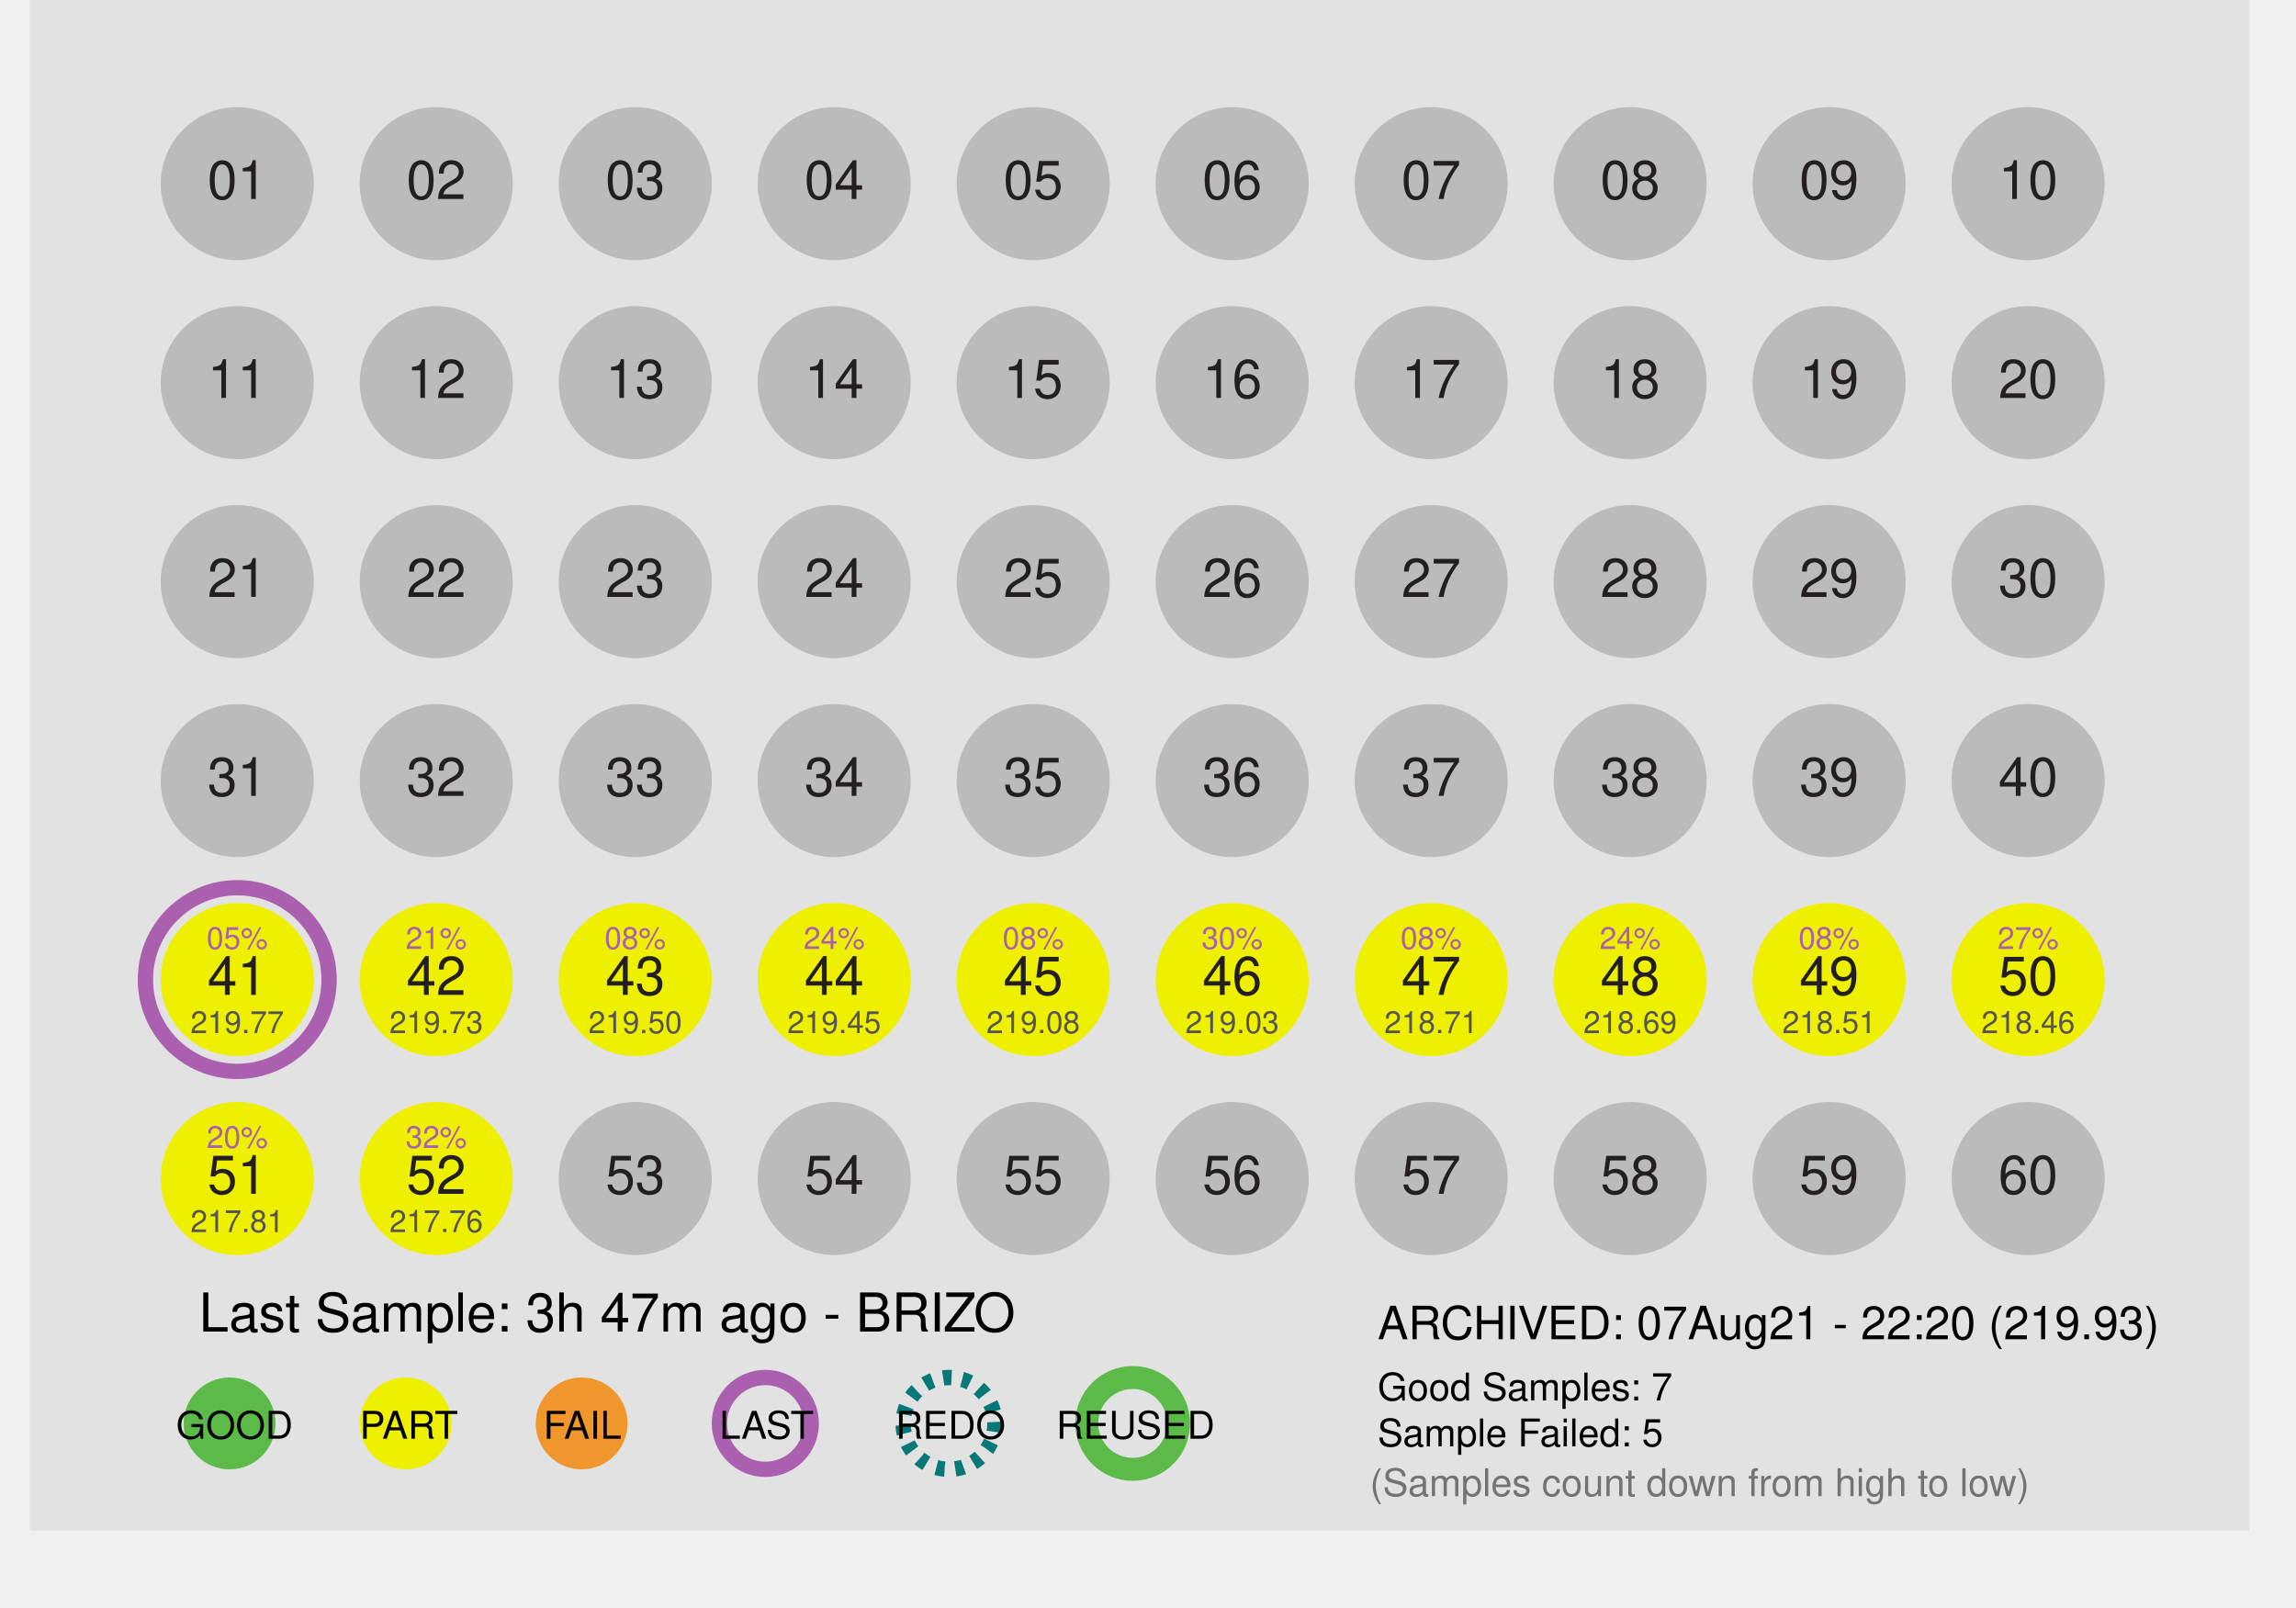
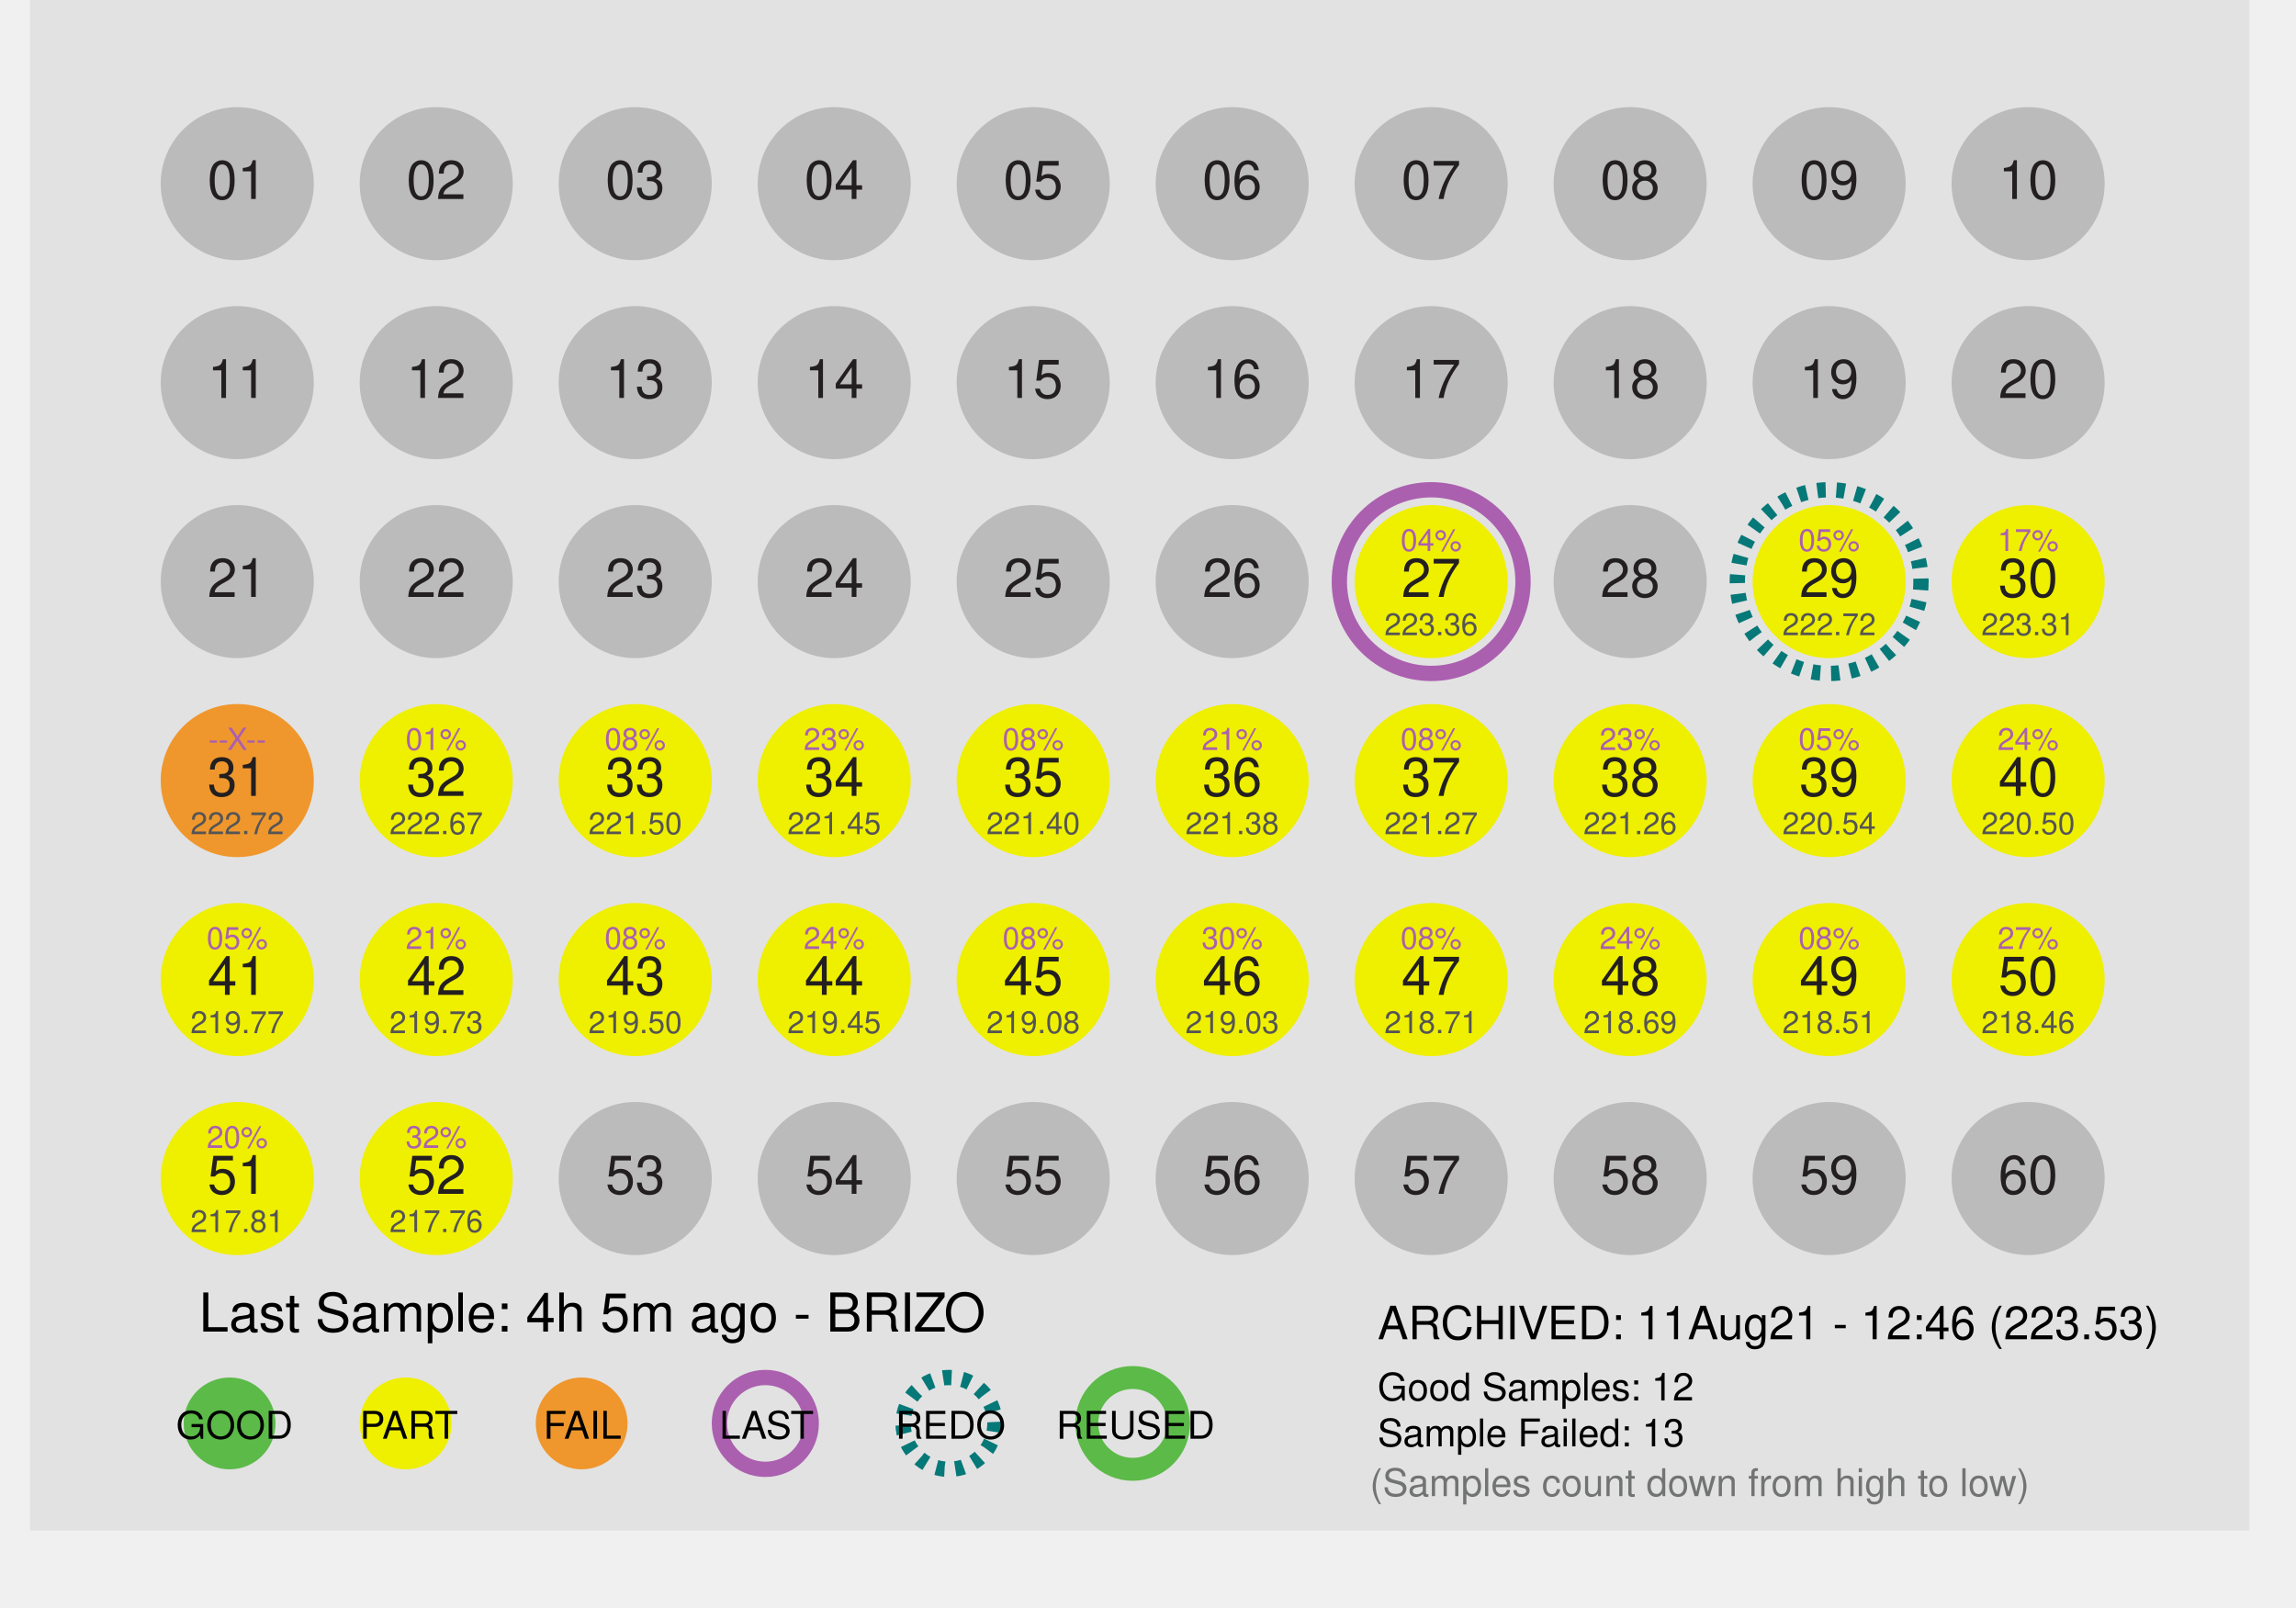
<svg xmlns="http://www.w3.org/2000/svg" id="Layer_1" data-name="Layer 1" x="0px" y="0px" viewBox="0 0 300 210" xml:space="preserve">
  <defs>
    <style>
 .st1 { fill: #dcddde; }
 .st2, .st3 { fill: #fff; }
 .st2 { stroke: #9b509f; }
 .st10, .st2, .st3 { stroke-miterlimit: 10; }
 .st10, .st2 { stroke-width: 2px; }
 .st3 { stroke: #231f20; }
 .st4 { fill: #ef972c; }
 .st5 { fill: #727373; }
 .st6 { fill: #5cba48; }
 .st7, .st8, .st9 { font-size: 7px; }
 .st7, .st8 { fill: #231f20; }
 .te5, .st7, .st9 { font-family: Helvetica; }
 .st8 { font-family: Helvetica-Bold, Helvetica; font-weight: 700; }
 .st9 { fill: #919396; }
 .st10 { fill: none; stroke: #fff; }

 .fill_gray { fill: #bbbbbb; }
 .fill_white { fill: #fff; }
 .stroke_purple { stroke: #ab60af; fill:none; stroke-width: 2px; }
 .stroke_black  { stroke: #000; fill:none; stroke-width: 2px; }
 .stroke_blue  { stroke: #067878; fill:none; stroke-width: 2px; stroke-dasharray:1.1 1.4;}
 .stroke_green  { stroke: #5cba48; fill:none; stroke-width: 3px;}
 .stroke_dash  { stroke-dasharray:1.1 1.4;}
 .stroke_2px { stroke-width: 2px; }
 .stroke_white { fill: none; stroke: #fff; }
 .stroke_none {stroke: none; fill:none};
 .stroke_darkGray { stroke: #231f20; fill: none; stroke-width: 2px;}
 .fill_orange { fill: #ef972c; }
 .fill_yellow { fill: #efef00; }
 .fill_lightgray { fill: #e2e2e2; }
 .thick_orange     { stroke-width:4px; fill:none; stroke: #ef972c; }
 .thick_yellow     { stroke-width:4px; fill:none; stroke: #f7ca0b; }
 .thick_gray       { stroke-width:4px; fill:none; stroke: #bbbbbb; }
 .thick_green      { stroke-width:4px; fill:none; stroke: #5cba48; }
 .fill_green { fill: #5cba48; }
 .font_size4 { font-size: 4px; }
 .font_size5 { font-size: 5px; }
 .font_size6 { font-size: 6px; }
 .font_size7 { font-size: 7px; }
 .font_size9 { font-size: 9px; }
 .fill_red {fill: #e24466; }
 .fill_purple {fill:#ab60af;}
 .fill_darkgray { fill: #555555; }
 .font_helv { font-family: Helvetica; }
 .font_helvBold { font-family: Helvetica-Bold, Helvetica; font-weight: 700; }
 .fill_lightergray { fill: #919396; }
    </style>
  </defs>
  <rect class="fill_lightgray" x="3.91" width="290" height="200" />
  <circle desc="c_big_01" class="stroke_none" cx="31" cy="24" r="12" />
  <circle desc="c_big_02" class="stroke_none" cx="57" cy="24" r="12" />
  <circle desc="c_big_03" class="stroke_none" cx="83" cy="24" r="12" />
  <circle desc="c_big_04" class="stroke_none" cx="109" cy="24" r="12" />
  <circle desc="c_big_05" class="stroke_none" cx="135" cy="24" r="12" />
  <circle desc="c_big_06" class="stroke_none" cx="161" cy="24" r="12" />
  <circle desc="c_big_07" class="stroke_none" cx="187" cy="24" r="12" />
  <circle desc="c_big_08" class="stroke_none" cx="213" cy="24" r="12" />
  <circle desc="c_big_09" class="stroke_none" cx="239" cy="24" r="12" />
  <circle desc="c_big_10" class="stroke_none" cx="265" cy="24" r="12" />
  <circle desc="c_big_11" class="stroke_none" cx="31" cy="50" r="12" />
  <circle desc="c_big_12" class="stroke_none" cx="57" cy="50" r="12" />
  <circle desc="c_big_13" class="stroke_none" cx="83" cy="50" r="12" />
  <circle desc="c_big_14" class="stroke_none" cx="109" cy="50" r="12" />
  <circle desc="c_big_15" class="stroke_none" cx="135" cy="50" r="12" />
  <circle desc="c_big_16" class="stroke_none" cx="161" cy="50" r="12" />
  <circle desc="c_big_17" class="stroke_none" cx="187" cy="50" r="12" />
  <circle desc="c_big_18" class="stroke_none" cx="213" cy="50" r="12" />
  <circle desc="c_big_19" class="stroke_none" cx="239" cy="50" r="12" />
  <circle desc="c_big_20" class="stroke_none" cx="265" cy="50" r="12" />
  <circle desc="c_big_21" class="stroke_none" cx="31" cy="76" r="12" />
  <circle desc="c_big_22" class="stroke_none" cx="57" cy="76" r="12" />
  <circle desc="c_big_23" class="stroke_none" cx="83" cy="76" r="12" />
  <circle desc="c_big_24" class="stroke_none" cx="109" cy="76" r="12" />
  <circle desc="c_big_25" class="stroke_none" cx="135" cy="76" r="12" />
  <circle desc="c_big_26" class="stroke_none" cx="161" cy="76" r="12" />
-   <circle desc="c_big_27" class="stroke_none" cx="187" cy="76" r="12" />
+   <circle desc="c_big_27" class="stroke_purple" cx="187" cy="76" r="12" />
  <circle desc="c_big_28" class="stroke_none" cx="213" cy="76" r="12" />
-   <circle desc="c_big_29" class="stroke_none" cx="239" cy="76" r="12" />
+   <circle desc="c_big_29" class="stroke_blue" cx="239" cy="76" r="12" />
  <circle desc="c_big_30" class="stroke_none" cx="265" cy="76" r="12" />
  <circle desc="c_big_31" class="stroke_none" cx="31" cy="102" r="12" />
  <circle desc="c_big_32" class="stroke_none" cx="57" cy="102" r="12" />
  <circle desc="c_big_33" class="stroke_none" cx="83" cy="102" r="12" />
  <circle desc="c_big_34" class="stroke_none" cx="109" cy="102" r="12" />
  <circle desc="c_big_35" class="stroke_none" cx="135" cy="102" r="12" />
  <circle desc="c_big_36" class="stroke_none" cx="161" cy="102" r="12" />
  <circle desc="c_big_37" class="stroke_none" cx="187" cy="102" r="12" />
  <circle desc="c_big_38" class="stroke_none" cx="213" cy="102" r="12" />
  <circle desc="c_big_39" class="stroke_none" cx="239" cy="102" r="12" />
  <circle desc="c_big_40" class="stroke_none" cx="265" cy="102" r="12" />
-   <circle desc="c_big_41" class="stroke_purple" cx="31" cy="128" r="12" />
+   <circle desc="c_big_41" class="stroke_none" cx="31" cy="128" r="12" />
  <circle desc="c_big_42" class="stroke_none" cx="57" cy="128" r="12" />
  <circle desc="c_big_43" class="stroke_none" cx="83" cy="128" r="12" />
  <circle desc="c_big_44" class="stroke_none" cx="109" cy="128" r="12" />
  <circle desc="c_big_45" class="stroke_none" cx="135" cy="128" r="12" />
  <circle desc="c_big_46" class="stroke_none" cx="161" cy="128" r="12" />
  <circle desc="c_big_47" class="stroke_none" cx="187" cy="128" r="12" />
  <circle desc="c_big_48" class="stroke_none" cx="213" cy="128" r="12" />
  <circle desc="c_big_49" class="stroke_none" cx="239" cy="128" r="12" />
  <circle desc="c_big_50" class="stroke_none" cx="265" cy="128" r="12" />
  <circle desc="c_big_51" class="stroke_none" cx="31" cy="154" r="12" />
  <circle desc="c_big_52" class="stroke_none" cx="57" cy="154" r="12" />
  <circle desc="c_big_53" class="stroke_none" cx="83" cy="154" r="12" />
  <circle desc="c_big_54" class="stroke_none" cx="109" cy="154" r="12" />
  <circle desc="c_big_55" class="stroke_none" cx="135" cy="154" r="12" />
  <circle desc="c_big_56" class="stroke_none" cx="161" cy="154" r="12" />
  <circle desc="c_big_57" class="stroke_none" cx="187" cy="154" r="12" />
  <circle desc="c_big_58" class="stroke_none" cx="213" cy="154" r="12" />
  <circle desc="c_big_59" class="stroke_none" cx="239" cy="154" r="12" />
  <circle desc="c_big_60" class="stroke_none" cx="265" cy="154" r="12" />
  <circle desc="c_small_01" class="fill_gray" cx="31" cy="24" r="10" />
  <circle desc="c_small_02" class="fill_gray" cx="57" cy="24" r="10" />
  <circle desc="c_small_03" class="fill_gray" cx="83" cy="24" r="10" />
  <circle desc="c_small_04" class="fill_gray" cx="109" cy="24" r="10" />
  <circle desc="c_small_05" class="fill_gray" cx="135" cy="24" r="10" />
  <circle desc="c_small_06" class="fill_gray" cx="161" cy="24" r="10" />
  <circle desc="c_small_07" class="fill_gray" cx="187" cy="24" r="10" />
  <circle desc="c_small_08" class="fill_gray" cx="213" cy="24" r="10" />
  <circle desc="c_small_09" class="fill_gray" cx="239" cy="24" r="10" />
  <circle desc="c_small_10" class="fill_gray" cx="265" cy="24" r="10" />
  <circle desc="c_small_11" class="fill_gray" cx="31" cy="50" r="10" />
  <circle desc="c_small_12" class="fill_gray" cx="57" cy="50" r="10" />
  <circle desc="c_small_13" class="fill_gray" cx="83" cy="50" r="10" />
  <circle desc="c_small_14" class="fill_gray" cx="109" cy="50" r="10" />
  <circle desc="c_small_15" class="fill_gray" cx="135" cy="50" r="10" />
  <circle desc="c_small_16" class="fill_gray" cx="161" cy="50" r="10" />
  <circle desc="c_small_17" class="fill_gray" cx="187" cy="50" r="10" />
  <circle desc="c_small_18" class="fill_gray" cx="213" cy="50" r="10" />
  <circle desc="c_small_19" class="fill_gray" cx="239" cy="50" r="10" />
  <circle desc="c_small_20" class="fill_gray" cx="265" cy="50" r="10" />
  <circle desc="c_small_21" class="fill_gray" cx="31" cy="76" r="10" />
  <circle desc="c_small_22" class="fill_gray" cx="57" cy="76" r="10" />
  <circle desc="c_small_23" class="fill_gray" cx="83" cy="76" r="10" />
  <circle desc="c_small_24" class="fill_gray" cx="109" cy="76" r="10" />
  <circle desc="c_small_25" class="fill_gray" cx="135" cy="76" r="10" />
  <circle desc="c_small_26" class="fill_gray" cx="161" cy="76" r="10" />
-   <circle desc="c_small_27" class="fill_gray" cx="187" cy="76" r="10" />
+   <circle desc="c_small_27" class="fill_yellow" cx="187" cy="76" r="10" />
  <circle desc="c_small_28" class="fill_gray" cx="213" cy="76" r="10" />
-   <circle desc="c_small_29" class="fill_gray" cx="239" cy="76" r="10" />
-   <circle desc="c_small_30" class="fill_gray" cx="265" cy="76" r="10" />
-   <circle desc="c_small_31" class="fill_gray" cx="31" cy="102" r="10" />
-   <circle desc="c_small_32" class="fill_gray" cx="57" cy="102" r="10" />
-   <circle desc="c_small_33" class="fill_gray" cx="83" cy="102" r="10" />
-   <circle desc="c_small_34" class="fill_gray" cx="109" cy="102" r="10" />
-   <circle desc="c_small_35" class="fill_gray" cx="135" cy="102" r="10" />
-   <circle desc="c_small_36" class="fill_gray" cx="161" cy="102" r="10" />
-   <circle desc="c_small_37" class="fill_gray" cx="187" cy="102" r="10" />
-   <circle desc="c_small_38" class="fill_gray" cx="213" cy="102" r="10" />
-   <circle desc="c_small_39" class="fill_gray" cx="239" cy="102" r="10" />
-   <circle desc="c_small_40" class="fill_gray" cx="265" cy="102" r="10" />
+   <circle desc="c_small_29" class="fill_yellow" cx="239" cy="76" r="10" />
+   <circle desc="c_small_30" class="fill_yellow" cx="265" cy="76" r="10" />
+   <circle desc="c_small_31" class="fill_orange" cx="31" cy="102" r="10" />
+   <circle desc="c_small_32" class="fill_yellow" cx="57" cy="102" r="10" />
+   <circle desc="c_small_33" class="fill_yellow" cx="83" cy="102" r="10" />
+   <circle desc="c_small_34" class="fill_yellow" cx="109" cy="102" r="10" />
+   <circle desc="c_small_35" class="fill_yellow" cx="135" cy="102" r="10" />
+   <circle desc="c_small_36" class="fill_yellow" cx="161" cy="102" r="10" />
+   <circle desc="c_small_37" class="fill_yellow" cx="187" cy="102" r="10" />
+   <circle desc="c_small_38" class="fill_yellow" cx="213" cy="102" r="10" />
+   <circle desc="c_small_39" class="fill_yellow" cx="239" cy="102" r="10" />
+   <circle desc="c_small_40" class="fill_yellow" cx="265" cy="102" r="10" />
  <circle desc="c_small_41" class="fill_yellow" cx="31" cy="128" r="10" />
  <circle desc="c_small_42" class="fill_yellow" cx="57" cy="128" r="10" />
  <circle desc="c_small_43" class="fill_yellow" cx="83" cy="128" r="10" />
  <circle desc="c_small_44" class="fill_yellow" cx="109" cy="128" r="10" />
  <circle desc="c_small_45" class="fill_yellow" cx="135" cy="128" r="10" />
  <circle desc="c_small_46" class="fill_yellow" cx="161" cy="128" r="10" />
  <circle desc="c_small_47" class="fill_yellow" cx="187" cy="128" r="10" />
  <circle desc="c_small_48" class="fill_yellow" cx="213" cy="128" r="10" />
  <circle desc="c_small_49" class="fill_yellow" cx="239" cy="128" r="10" />
  <circle desc="c_small_50" class="fill_yellow" cx="265" cy="128" r="10" />
  <circle desc="c_small_51" class="fill_yellow" cx="31" cy="154" r="10" />
  <circle desc="c_small_52" class="fill_yellow" cx="57" cy="154" r="10" />
  <circle desc="c_small_53" class="fill_gray" cx="83" cy="154" r="10" />
  <circle desc="c_small_54" class="fill_gray" cx="109" cy="154" r="10" />
  <circle desc="c_small_55" class="fill_gray" cx="135" cy="154" r="10" />
  <circle desc="c_small_56" class="fill_gray" cx="161" cy="154" r="10" />
  <circle desc="c_small_57" class="fill_gray" cx="187" cy="154" r="10" />
  <circle desc="c_small_58" class="fill_gray" cx="213" cy="154" r="10" />
  <circle desc="c_small_59" class="fill_gray" cx="239" cy="154" r="10" />
  <circle desc="c_small_60" class="fill_gray" cx="265" cy="154" r="10" />
  <text desc="t_label_01" class="st7" text-anchor="middle" transform="translate(31 26)">01</text>
  <text desc="t_label_02" class="st7" text-anchor="middle" transform="translate(57 26)">02</text>
  <text desc="t_label_03" class="st7" text-anchor="middle" transform="translate(83 26)">03</text>
  <text desc="t_label_04" class="st7" text-anchor="middle" transform="translate(109 26)">04</text>
  <text desc="t_label_05" class="st7" text-anchor="middle" transform="translate(135 26)">05</text>
  <text desc="t_label_06" class="st7" text-anchor="middle" transform="translate(161 26)">06</text>
  <text desc="t_label_07" class="st7" text-anchor="middle" transform="translate(187 26)">07</text>
  <text desc="t_label_08" class="st7" text-anchor="middle" transform="translate(213 26)">08</text>
  <text desc="t_label_09" class="st7" text-anchor="middle" transform="translate(239 26)">09</text>
  <text desc="t_label_10" class="st7" text-anchor="middle" transform="translate(265 26)">10</text>
  <text desc="t_label_11" class="st7" text-anchor="middle" transform="translate(31 52)">11</text>
  <text desc="t_label_12" class="st7" text-anchor="middle" transform="translate(57 52)">12</text>
  <text desc="t_label_13" class="st7" text-anchor="middle" transform="translate(83 52)">13</text>
  <text desc="t_label_14" class="st7" text-anchor="middle" transform="translate(109 52)">14</text>
  <text desc="t_label_15" class="st7" text-anchor="middle" transform="translate(135 52)">15</text>
  <text desc="t_label_16" class="st7" text-anchor="middle" transform="translate(161 52)">16</text>
  <text desc="t_label_17" class="st7" text-anchor="middle" transform="translate(187 52)">17</text>
  <text desc="t_label_18" class="st7" text-anchor="middle" transform="translate(213 52)">18</text>
  <text desc="t_label_19" class="st7" text-anchor="middle" transform="translate(239 52)">19</text>
  <text desc="t_label_20" class="st7" text-anchor="middle" transform="translate(265 52)">20</text>
  <text desc="t_label_21" class="st7" text-anchor="middle" transform="translate(31 78)">21</text>
  <text desc="t_label_22" class="st7" text-anchor="middle" transform="translate(57 78)">22</text>
  <text desc="t_label_23" class="st7" text-anchor="middle" transform="translate(83 78)">23</text>
  <text desc="t_label_24" class="st7" text-anchor="middle" transform="translate(109 78)">24</text>
  <text desc="t_label_25" class="st7" text-anchor="middle" transform="translate(135 78)">25</text>
  <text desc="t_label_26" class="st7" text-anchor="middle" transform="translate(161 78)">26</text>
  <text desc="t_label_27" class="st7" text-anchor="middle" transform="translate(187 78)">27</text>
  <text desc="t_label_28" class="st7" text-anchor="middle" transform="translate(213 78)">28</text>
  <text desc="t_label_29" class="st7" text-anchor="middle" transform="translate(239 78)">29</text>
  <text desc="t_label_30" class="st7" text-anchor="middle" transform="translate(265 78)">30</text>
  <text desc="t_label_31" class="st7" text-anchor="middle" transform="translate(31 104)">31</text>
  <text desc="t_label_32" class="st7" text-anchor="middle" transform="translate(57 104)">32</text>
  <text desc="t_label_33" class="st7" text-anchor="middle" transform="translate(83 104)">33</text>
  <text desc="t_label_34" class="st7" text-anchor="middle" transform="translate(109 104)">34</text>
  <text desc="t_label_35" class="st7" text-anchor="middle" transform="translate(135 104)">35</text>
  <text desc="t_label_36" class="st7" text-anchor="middle" transform="translate(161 104)">36</text>
  <text desc="t_label_37" class="st7" text-anchor="middle" transform="translate(187 104)">37</text>
  <text desc="t_label_38" class="st7" text-anchor="middle" transform="translate(213 104)">38</text>
  <text desc="t_label_39" class="st7" text-anchor="middle" transform="translate(239 104)">39</text>
  <text desc="t_label_40" class="st7" text-anchor="middle" transform="translate(265 104)">40</text>
  <text desc="t_label_41" class="st7" text-anchor="middle" transform="translate(31 130)">41</text>
  <text desc="t_label_42" class="st7" text-anchor="middle" transform="translate(57 130)">42</text>
  <text desc="t_label_43" class="st7" text-anchor="middle" transform="translate(83 130)">43</text>
  <text desc="t_label_44" class="st7" text-anchor="middle" transform="translate(109 130)">44</text>
  <text desc="t_label_45" class="st7" text-anchor="middle" transform="translate(135 130)">45</text>
  <text desc="t_label_46" class="st7" text-anchor="middle" transform="translate(161 130)">46</text>
  <text desc="t_label_47" class="st7" text-anchor="middle" transform="translate(187 130)">47</text>
  <text desc="t_label_48" class="st7" text-anchor="middle" transform="translate(213 130)">48</text>
  <text desc="t_label_49" class="st7" text-anchor="middle" transform="translate(239 130)">49</text>
  <text desc="t_label_50" class="st7" text-anchor="middle" transform="translate(265 130)">50</text>
  <text desc="t_label_51" class="st7" text-anchor="middle" transform="translate(31 156)">51</text>
  <text desc="t_label_52" class="st7" text-anchor="middle" transform="translate(57 156)">52</text>
  <text desc="t_label_53" class="st7" text-anchor="middle" transform="translate(83 156)">53</text>
  <text desc="t_label_54" class="st7" text-anchor="middle" transform="translate(109 156)">54</text>
  <text desc="t_label_55" class="st7" text-anchor="middle" transform="translate(135 156)">55</text>
  <text desc="t_label_56" class="st7" text-anchor="middle" transform="translate(161 156)">56</text>
  <text desc="t_label_57" class="st7" text-anchor="middle" transform="translate(187 156)">57</text>
  <text desc="t_label_58" class="st7" text-anchor="middle" transform="translate(213 156)">58</text>
  <text desc="t_label_59" class="st7" text-anchor="middle" transform="translate(239 156)">59</text>
  <text desc="t_label_60" class="st7" text-anchor="middle" transform="translate(265 156)">60</text>
  <text desc="pct_label_01" text-anchor="middle" class="te5 font_size4 fill_purple" transform="translate(31 20)" />
  <text desc="pct_label_02" text-anchor="middle" class="te5 font_size4 fill_purple" transform="translate(57 20)" />
  <text desc="pct_label_03" text-anchor="middle" class="te5 font_size4 fill_purple" transform="translate(83 20)" />
  <text desc="pct_label_04" text-anchor="middle" class="te5 font_size4 fill_purple" transform="translate(109 20)" />
  <text desc="pct_label_05" text-anchor="middle" class="te5 font_size4 fill_purple" transform="translate(135 20)" />
  <text desc="pct_label_06" text-anchor="middle" class="te5 font_size4 fill_purple" transform="translate(161 20)" />
  <text desc="pct_label_07" text-anchor="middle" class="te5 font_size4 fill_purple" transform="translate(187 20)" />
  <text desc="pct_label_08" text-anchor="middle" class="te5 font_size4 fill_purple" transform="translate(213 20)" />
  <text desc="pct_label_09" text-anchor="middle" class="te5 font_size4 fill_purple" transform="translate(239 20)" />
  <text desc="pct_label_10" text-anchor="middle" class="te5 font_size4 fill_purple" transform="translate(265 20)" />
  <text desc="pct_label_11" text-anchor="middle" class="te5 font_size4 fill_purple" transform="translate(31 46)" />
  <text desc="pct_label_12" text-anchor="middle" class="te5 font_size4 fill_purple" transform="translate(57 46)" />
  <text desc="pct_label_13" text-anchor="middle" class="te5 font_size4 fill_purple" transform="translate(83 46)" />
  <text desc="pct_label_14" text-anchor="middle" class="te5 font_size4 fill_purple" transform="translate(109 46)" />
  <text desc="pct_label_15" text-anchor="middle" class="te5 font_size4 fill_purple" transform="translate(135 46)" />
  <text desc="pct_label_16" text-anchor="middle" class="te5 font_size4 fill_purple" transform="translate(161 46)" />
  <text desc="pct_label_17" text-anchor="middle" class="te5 font_size4 fill_purple" transform="translate(187 46)" />
  <text desc="pct_label_18" text-anchor="middle" class="te5 font_size4 fill_purple" transform="translate(213 46)" />
  <text desc="pct_label_19" text-anchor="middle" class="te5 font_size4 fill_purple" transform="translate(239 46)" />
  <text desc="pct_label_20" text-anchor="middle" class="te5 font_size4 fill_purple" transform="translate(265 46)" />
  <text desc="pct_label_21" text-anchor="middle" class="te5 font_size4 fill_purple" transform="translate(31 72)" />
  <text desc="pct_label_22" text-anchor="middle" class="te5 font_size4 fill_purple" transform="translate(57 72)" />
  <text desc="pct_label_23" text-anchor="middle" class="te5 font_size4 fill_purple" transform="translate(83 72)" />
  <text desc="pct_label_24" text-anchor="middle" class="te5 font_size4 fill_purple" transform="translate(109 72)" />
  <text desc="pct_label_25" text-anchor="middle" class="te5 font_size4 fill_purple" transform="translate(135 72)" />
  <text desc="pct_label_26" text-anchor="middle" class="te5 font_size4 fill_purple" transform="translate(161 72)" />
-   <text desc="pct_label_27" text-anchor="middle" class="te5 font_size4 fill_purple" transform="translate(187 72)" />
+   <text desc="pct_label_27" text-anchor="middle" class="te5 font_size4 fill_purple" transform="translate(187 72)">04%</text>
  <text desc="pct_label_28" text-anchor="middle" class="te5 font_size4 fill_purple" transform="translate(213 72)" />
-   <text desc="pct_label_29" text-anchor="middle" class="te5 font_size4 fill_purple" transform="translate(239 72)" />
-   <text desc="pct_label_30" text-anchor="middle" class="te5 font_size4 fill_purple" transform="translate(265 72)" />
-   <text desc="pct_label_31" text-anchor="middle" class="te5 font_size4 fill_purple" transform="translate(31 98)" />
-   <text desc="pct_label_32" text-anchor="middle" class="te5 font_size4 fill_purple" transform="translate(57 98)" />
-   <text desc="pct_label_33" text-anchor="middle" class="te5 font_size4 fill_purple" transform="translate(83 98)" />
-   <text desc="pct_label_34" text-anchor="middle" class="te5 font_size4 fill_purple" transform="translate(109 98)" />
-   <text desc="pct_label_35" text-anchor="middle" class="te5 font_size4 fill_purple" transform="translate(135 98)" />
-   <text desc="pct_label_36" text-anchor="middle" class="te5 font_size4 fill_purple" transform="translate(161 98)" />
-   <text desc="pct_label_37" text-anchor="middle" class="te5 font_size4 fill_purple" transform="translate(187 98)" />
-   <text desc="pct_label_38" text-anchor="middle" class="te5 font_size4 fill_purple" transform="translate(213 98)" />
-   <text desc="pct_label_39" text-anchor="middle" class="te5 font_size4 fill_purple" transform="translate(239 98)" />
-   <text desc="pct_label_40" text-anchor="middle" class="te5 font_size4 fill_purple" transform="translate(265 98)" />
+   <text desc="pct_label_29" text-anchor="middle" class="te5 font_size4 fill_purple" transform="translate(239 72)">05%</text>
+   <text desc="pct_label_30" text-anchor="middle" class="te5 font_size4 fill_purple" transform="translate(265 72)">17%</text>
+   <text desc="pct_label_31" text-anchor="middle" class="te5 font_size4 fill_purple" transform="translate(31 98)">--X--</text>
+   <text desc="pct_label_32" text-anchor="middle" class="te5 font_size4 fill_purple" transform="translate(57 98)">01%</text>
+   <text desc="pct_label_33" text-anchor="middle" class="te5 font_size4 fill_purple" transform="translate(83 98)">08%</text>
+   <text desc="pct_label_34" text-anchor="middle" class="te5 font_size4 fill_purple" transform="translate(109 98)">23%</text>
+   <text desc="pct_label_35" text-anchor="middle" class="te5 font_size4 fill_purple" transform="translate(135 98)">08%</text>
+   <text desc="pct_label_36" text-anchor="middle" class="te5 font_size4 fill_purple" transform="translate(161 98)">21%</text>
+   <text desc="pct_label_37" text-anchor="middle" class="te5 font_size4 fill_purple" transform="translate(187 98)">08%</text>
+   <text desc="pct_label_38" text-anchor="middle" class="te5 font_size4 fill_purple" transform="translate(213 98)">23%</text>
+   <text desc="pct_label_39" text-anchor="middle" class="te5 font_size4 fill_purple" transform="translate(239 98)">05%</text>
+   <text desc="pct_label_40" text-anchor="middle" class="te5 font_size4 fill_purple" transform="translate(265 98)">24%</text>
  <text desc="pct_label_41" text-anchor="middle" class="te5 font_size4 fill_purple" transform="translate(31 124)">05%</text>
  <text desc="pct_label_42" text-anchor="middle" class="te5 font_size4 fill_purple" transform="translate(57 124)">21%</text>
  <text desc="pct_label_43" text-anchor="middle" class="te5 font_size4 fill_purple" transform="translate(83 124)">08%</text>
  <text desc="pct_label_44" text-anchor="middle" class="te5 font_size4 fill_purple" transform="translate(109 124)">24%</text>
  <text desc="pct_label_45" text-anchor="middle" class="te5 font_size4 fill_purple" transform="translate(135 124)">08%</text>
  <text desc="pct_label_46" text-anchor="middle" class="te5 font_size4 fill_purple" transform="translate(161 124)">30%</text>
  <text desc="pct_label_47" text-anchor="middle" class="te5 font_size4 fill_purple" transform="translate(187 124)">08%</text>
  <text desc="pct_label_48" text-anchor="middle" class="te5 font_size4 fill_purple" transform="translate(213 124)">24%</text>
  <text desc="pct_label_49" text-anchor="middle" class="te5 font_size4 fill_purple" transform="translate(239 124)">08%</text>
  <text desc="pct_label_50" text-anchor="middle" class="te5 font_size4 fill_purple" transform="translate(265 124)">27%</text>
  <text desc="pct_label_51" text-anchor="middle" class="te5 font_size4 fill_purple" transform="translate(31 150)">20%</text>
  <text desc="pct_label_52" text-anchor="middle" class="te5 font_size4 fill_purple" transform="translate(57 150)">32%</text>
  <text desc="pct_label_53" text-anchor="middle" class="te5 font_size4 fill_purple" transform="translate(83 150)" />
  <text desc="pct_label_54" text-anchor="middle" class="te5 font_size4 fill_purple" transform="translate(109 150)" />
  <text desc="pct_label_55" text-anchor="middle" class="te5 font_size4 fill_purple" transform="translate(135 150)" />
  <text desc="pct_label_56" text-anchor="middle" class="te5 font_size4 fill_purple" transform="translate(161 150)" />
  <text desc="pct_label_57" text-anchor="middle" class="te5 font_size4 fill_purple" transform="translate(187 150)" />
  <text desc="pct_label_58" text-anchor="middle" class="te5 font_size4 fill_purple" transform="translate(213 150)" />
  <text desc="pct_label_59" text-anchor="middle" class="te5 font_size4 fill_purple" transform="translate(239 150)" />
  <text desc="pct_label_60" text-anchor="middle" class="te5 font_size4 fill_purple" transform="translate(265 150)" />
  <text desc="time_label_01" text-anchor="middle" class="te5 font_size4 fill_darkgray" transform="translate(31 31)" />
  <text desc="time_label_02" text-anchor="middle" class="te5 font_size4 fill_darkgray" transform="translate(57 31)" />
  <text desc="time_label_03" text-anchor="middle" class="te5 font_size4 fill_darkgray" transform="translate(83 31)" />
  <text desc="time_label_04" text-anchor="middle" class="te5 font_size4 fill_darkgray" transform="translate(109 31)" />
  <text desc="time_label_05" text-anchor="middle" class="te5 font_size4 fill_darkgray" transform="translate(135 31)" />
  <text desc="time_label_06" text-anchor="middle" class="te5 font_size4 fill_darkgray" transform="translate(161 31)" />
  <text desc="time_label_07" text-anchor="middle" class="te5 font_size4 fill_darkgray" transform="translate(187 31)" />
  <text desc="time_label_08" text-anchor="middle" class="te5 font_size4 fill_darkgray" transform="translate(213 31)" />
  <text desc="time_label_09" text-anchor="middle" class="te5 font_size4 fill_darkgray" transform="translate(239 31)" />
  <text desc="time_label_10" text-anchor="middle" class="te5 font_size4 fill_darkgray" transform="translate(265 31)" />
  <text desc="time_label_11" text-anchor="middle" class="te5 font_size4 fill_darkgray" transform="translate(31 57)" />
  <text desc="time_label_12" text-anchor="middle" class="te5 font_size4 fill_darkgray" transform="translate(57 57)" />
  <text desc="time_label_13" text-anchor="middle" class="te5 font_size4 fill_darkgray" transform="translate(83 57)" />
  <text desc="time_label_14" text-anchor="middle" class="te5 font_size4 fill_darkgray" transform="translate(109 57)" />
  <text desc="time_label_15" text-anchor="middle" class="te5 font_size4 fill_darkgray" transform="translate(135 57)" />
  <text desc="time_label_16" text-anchor="middle" class="te5 font_size4 fill_darkgray" transform="translate(161 57)" />
  <text desc="time_label_17" text-anchor="middle" class="te5 font_size4 fill_darkgray" transform="translate(187 57)" />
  <text desc="time_label_18" text-anchor="middle" class="te5 font_size4 fill_darkgray" transform="translate(213 57)" />
  <text desc="time_label_19" text-anchor="middle" class="te5 font_size4 fill_darkgray" transform="translate(239 57)" />
  <text desc="time_label_20" text-anchor="middle" class="te5 font_size4 fill_darkgray" transform="translate(265 57)" />
  <text desc="time_label_21" text-anchor="middle" class="te5 font_size4 fill_darkgray" transform="translate(31 83)" />
  <text desc="time_label_22" text-anchor="middle" class="te5 font_size4 fill_darkgray" transform="translate(57 83)" />
  <text desc="time_label_23" text-anchor="middle" class="te5 font_size4 fill_darkgray" transform="translate(83 83)" />
  <text desc="time_label_24" text-anchor="middle" class="te5 font_size4 fill_darkgray" transform="translate(109 83)" />
  <text desc="time_label_25" text-anchor="middle" class="te5 font_size4 fill_darkgray" transform="translate(135 83)" />
  <text desc="time_label_26" text-anchor="middle" class="te5 font_size4 fill_darkgray" transform="translate(161 83)" />
-   <text desc="time_label_27" text-anchor="middle" class="te5 font_size4 fill_darkgray" transform="translate(187 83)" />
+   <text desc="time_label_27" text-anchor="middle" class="te5 font_size4 fill_darkgray" transform="translate(187 83)">223.36</text>
  <text desc="time_label_28" text-anchor="middle" class="te5 font_size4 fill_darkgray" transform="translate(213 83)" />
-   <text desc="time_label_29" text-anchor="middle" class="te5 font_size4 fill_darkgray" transform="translate(239 83)" />
-   <text desc="time_label_30" text-anchor="middle" class="te5 font_size4 fill_darkgray" transform="translate(265 83)" />
-   <text desc="time_label_31" text-anchor="middle" class="te5 font_size4 fill_darkgray" transform="translate(31 109)" />
-   <text desc="time_label_32" text-anchor="middle" class="te5 font_size4 fill_darkgray" transform="translate(57 109)" />
-   <text desc="time_label_33" text-anchor="middle" class="te5 font_size4 fill_darkgray" transform="translate(83 109)" />
-   <text desc="time_label_34" text-anchor="middle" class="te5 font_size4 fill_darkgray" transform="translate(109 109)" />
-   <text desc="time_label_35" text-anchor="middle" class="te5 font_size4 fill_darkgray" transform="translate(135 109)" />
-   <text desc="time_label_36" text-anchor="middle" class="te5 font_size4 fill_darkgray" transform="translate(161 109)" />
-   <text desc="time_label_37" text-anchor="middle" class="te5 font_size4 fill_darkgray" transform="translate(187 109)" />
-   <text desc="time_label_38" text-anchor="middle" class="te5 font_size4 fill_darkgray" transform="translate(213 109)" />
-   <text desc="time_label_39" text-anchor="middle" class="te5 font_size4 fill_darkgray" transform="translate(239 109)" />
-   <text desc="time_label_40" text-anchor="middle" class="te5 font_size4 fill_darkgray" transform="translate(265 109)" />
+   <text desc="time_label_29" text-anchor="middle" class="te5 font_size4 fill_darkgray" transform="translate(239 83)">222.72</text>
+   <text desc="time_label_30" text-anchor="middle" class="te5 font_size4 fill_darkgray" transform="translate(265 83)">223.31</text>
+   <text desc="time_label_31" text-anchor="middle" class="te5 font_size4 fill_darkgray" transform="translate(31 109)">222.72</text>
+   <text desc="time_label_32" text-anchor="middle" class="te5 font_size4 fill_darkgray" transform="translate(57 109)">222.67</text>
+   <text desc="time_label_33" text-anchor="middle" class="te5 font_size4 fill_darkgray" transform="translate(83 109)">221.50</text>
+   <text desc="time_label_34" text-anchor="middle" class="te5 font_size4 fill_darkgray" transform="translate(109 109)">221.45</text>
+   <text desc="time_label_35" text-anchor="middle" class="te5 font_size4 fill_darkgray" transform="translate(135 109)">221.40</text>
+   <text desc="time_label_36" text-anchor="middle" class="te5 font_size4 fill_darkgray" transform="translate(161 109)">221.38</text>
+   <text desc="time_label_37" text-anchor="middle" class="te5 font_size4 fill_darkgray" transform="translate(187 109)">221.27</text>
+   <text desc="time_label_38" text-anchor="middle" class="te5 font_size4 fill_darkgray" transform="translate(213 109)">221.26</text>
+   <text desc="time_label_39" text-anchor="middle" class="te5 font_size4 fill_darkgray" transform="translate(239 109)">220.54</text>
+   <text desc="time_label_40" text-anchor="middle" class="te5 font_size4 fill_darkgray" transform="translate(265 109)">220.50</text>
  <text desc="time_label_41" text-anchor="middle" class="te5 font_size4 fill_darkgray" transform="translate(31 135)">219.77</text>
  <text desc="time_label_42" text-anchor="middle" class="te5 font_size4 fill_darkgray" transform="translate(57 135)">219.73</text>
  <text desc="time_label_43" text-anchor="middle" class="te5 font_size4 fill_darkgray" transform="translate(83 135)">219.50</text>
  <text desc="time_label_44" text-anchor="middle" class="te5 font_size4 fill_darkgray" transform="translate(109 135)">219.45</text>
  <text desc="time_label_45" text-anchor="middle" class="te5 font_size4 fill_darkgray" transform="translate(135 135)">219.08</text>
  <text desc="time_label_46" text-anchor="middle" class="te5 font_size4 fill_darkgray" transform="translate(161 135)">219.03</text>
  <text desc="time_label_47" text-anchor="middle" class="te5 font_size4 fill_darkgray" transform="translate(187 135)">218.71</text>
  <text desc="time_label_48" text-anchor="middle" class="te5 font_size4 fill_darkgray" transform="translate(213 135)">218.69</text>
  <text desc="time_label_49" text-anchor="middle" class="te5 font_size4 fill_darkgray" transform="translate(239 135)">218.51</text>
  <text desc="time_label_50" text-anchor="middle" class="te5 font_size4 fill_darkgray" transform="translate(265 135)">218.46</text>
  <text desc="time_label_51" text-anchor="middle" class="te5 font_size4 fill_darkgray" transform="translate(31 161)">217.81</text>
  <text desc="time_label_52" text-anchor="middle" class="te5 font_size4 fill_darkgray" transform="translate(57 161)">217.76</text>
  <text desc="time_label_53" text-anchor="middle" class="te5 font_size4 fill_darkgray" transform="translate(83 161)" />
  <text desc="time_label_54" text-anchor="middle" class="te5 font_size4 fill_darkgray" transform="translate(109 161)" />
  <text desc="time_label_55" text-anchor="middle" class="te5 font_size4 fill_darkgray" transform="translate(135 161)" />
  <text desc="time_label_56" text-anchor="middle" class="te5 font_size4 fill_darkgray" transform="translate(161 161)" />
  <text desc="time_label_57" text-anchor="middle" class="te5 font_size4 fill_darkgray" transform="translate(187 161)" />
  <text desc="time_label_58" text-anchor="middle" class="te5 font_size4 fill_darkgray" transform="translate(213 161)" />
  <text desc="time_label_59" text-anchor="middle" class="te5 font_size4 fill_darkgray" transform="translate(239 161)" />
  <text desc="time_label_60" text-anchor="middle" class="te5 font_size4 fill_darkgray" transform="translate(265 161)" />
-   <text class="font_helv font_size7" transform="translate(26 174)">Last Sample: 3h 47m ago - BRIZO</text>
-   <text class="font_helv font_size6" transform="translate(180 175)">ARCHIVED: 07Aug21 - 22:20 (219.93)</text>
-   <text class="te5 font_size5" transform="translate(180 183)">Good Samples: 7 </text>
-   <text class="te5 font_size5" transform="translate(180 189)">Sample Failed: 5</text>
+   <text class="font_helv font_size7" transform="translate(26 174)">Last Sample: 4h 5m ago - BRIZO</text>
+   <text class="font_helv font_size6" transform="translate(180 175)">ARCHIVED: 11Aug21 - 12:46 (223.53)</text>
+   <text class="te5 font_size5" transform="translate(180 183)">Good Samples: 12 </text>
+   <text class="te5 font_size5" transform="translate(180 189)">Sample Failed: 13</text>
  <text class="te5 st5 font_size5" transform="translate(179 195.5)">(Samples count down from high to low)</text>
  <circle class="fill_green" cx="30" cy="186" r="6" />
  <text class="te5 font_size5" transform="translate(23 188)">GOOD</text>
  <circle class="fill_yellow" cx="53" cy="186" r="6" />
  <text class="te5 font_size5" transform="translate(47 188)">PART</text>
  <circle class="fill_orange" cx="76" cy="186" r="6" />
  <text class="te5 font_size5" transform="translate(71 188)">FAIL</text>
  <circle class="stroke_purple" cx="100" cy="186" r="6" />
  <text class="te5 font_size5" transform="translate(94 188)">LAST</text>
  <circle class="stroke_blue stroke_dash" cx="124" cy="186" r="6" />
  <text class="te5 font_size5" transform="translate(117 188)">REDO</text>
  <circle class="stroke_green" cx="148" cy="186" r="6" />
  <text class="te5 font_size5" transform="translate(138 188)">REUSED</text>
</svg>
